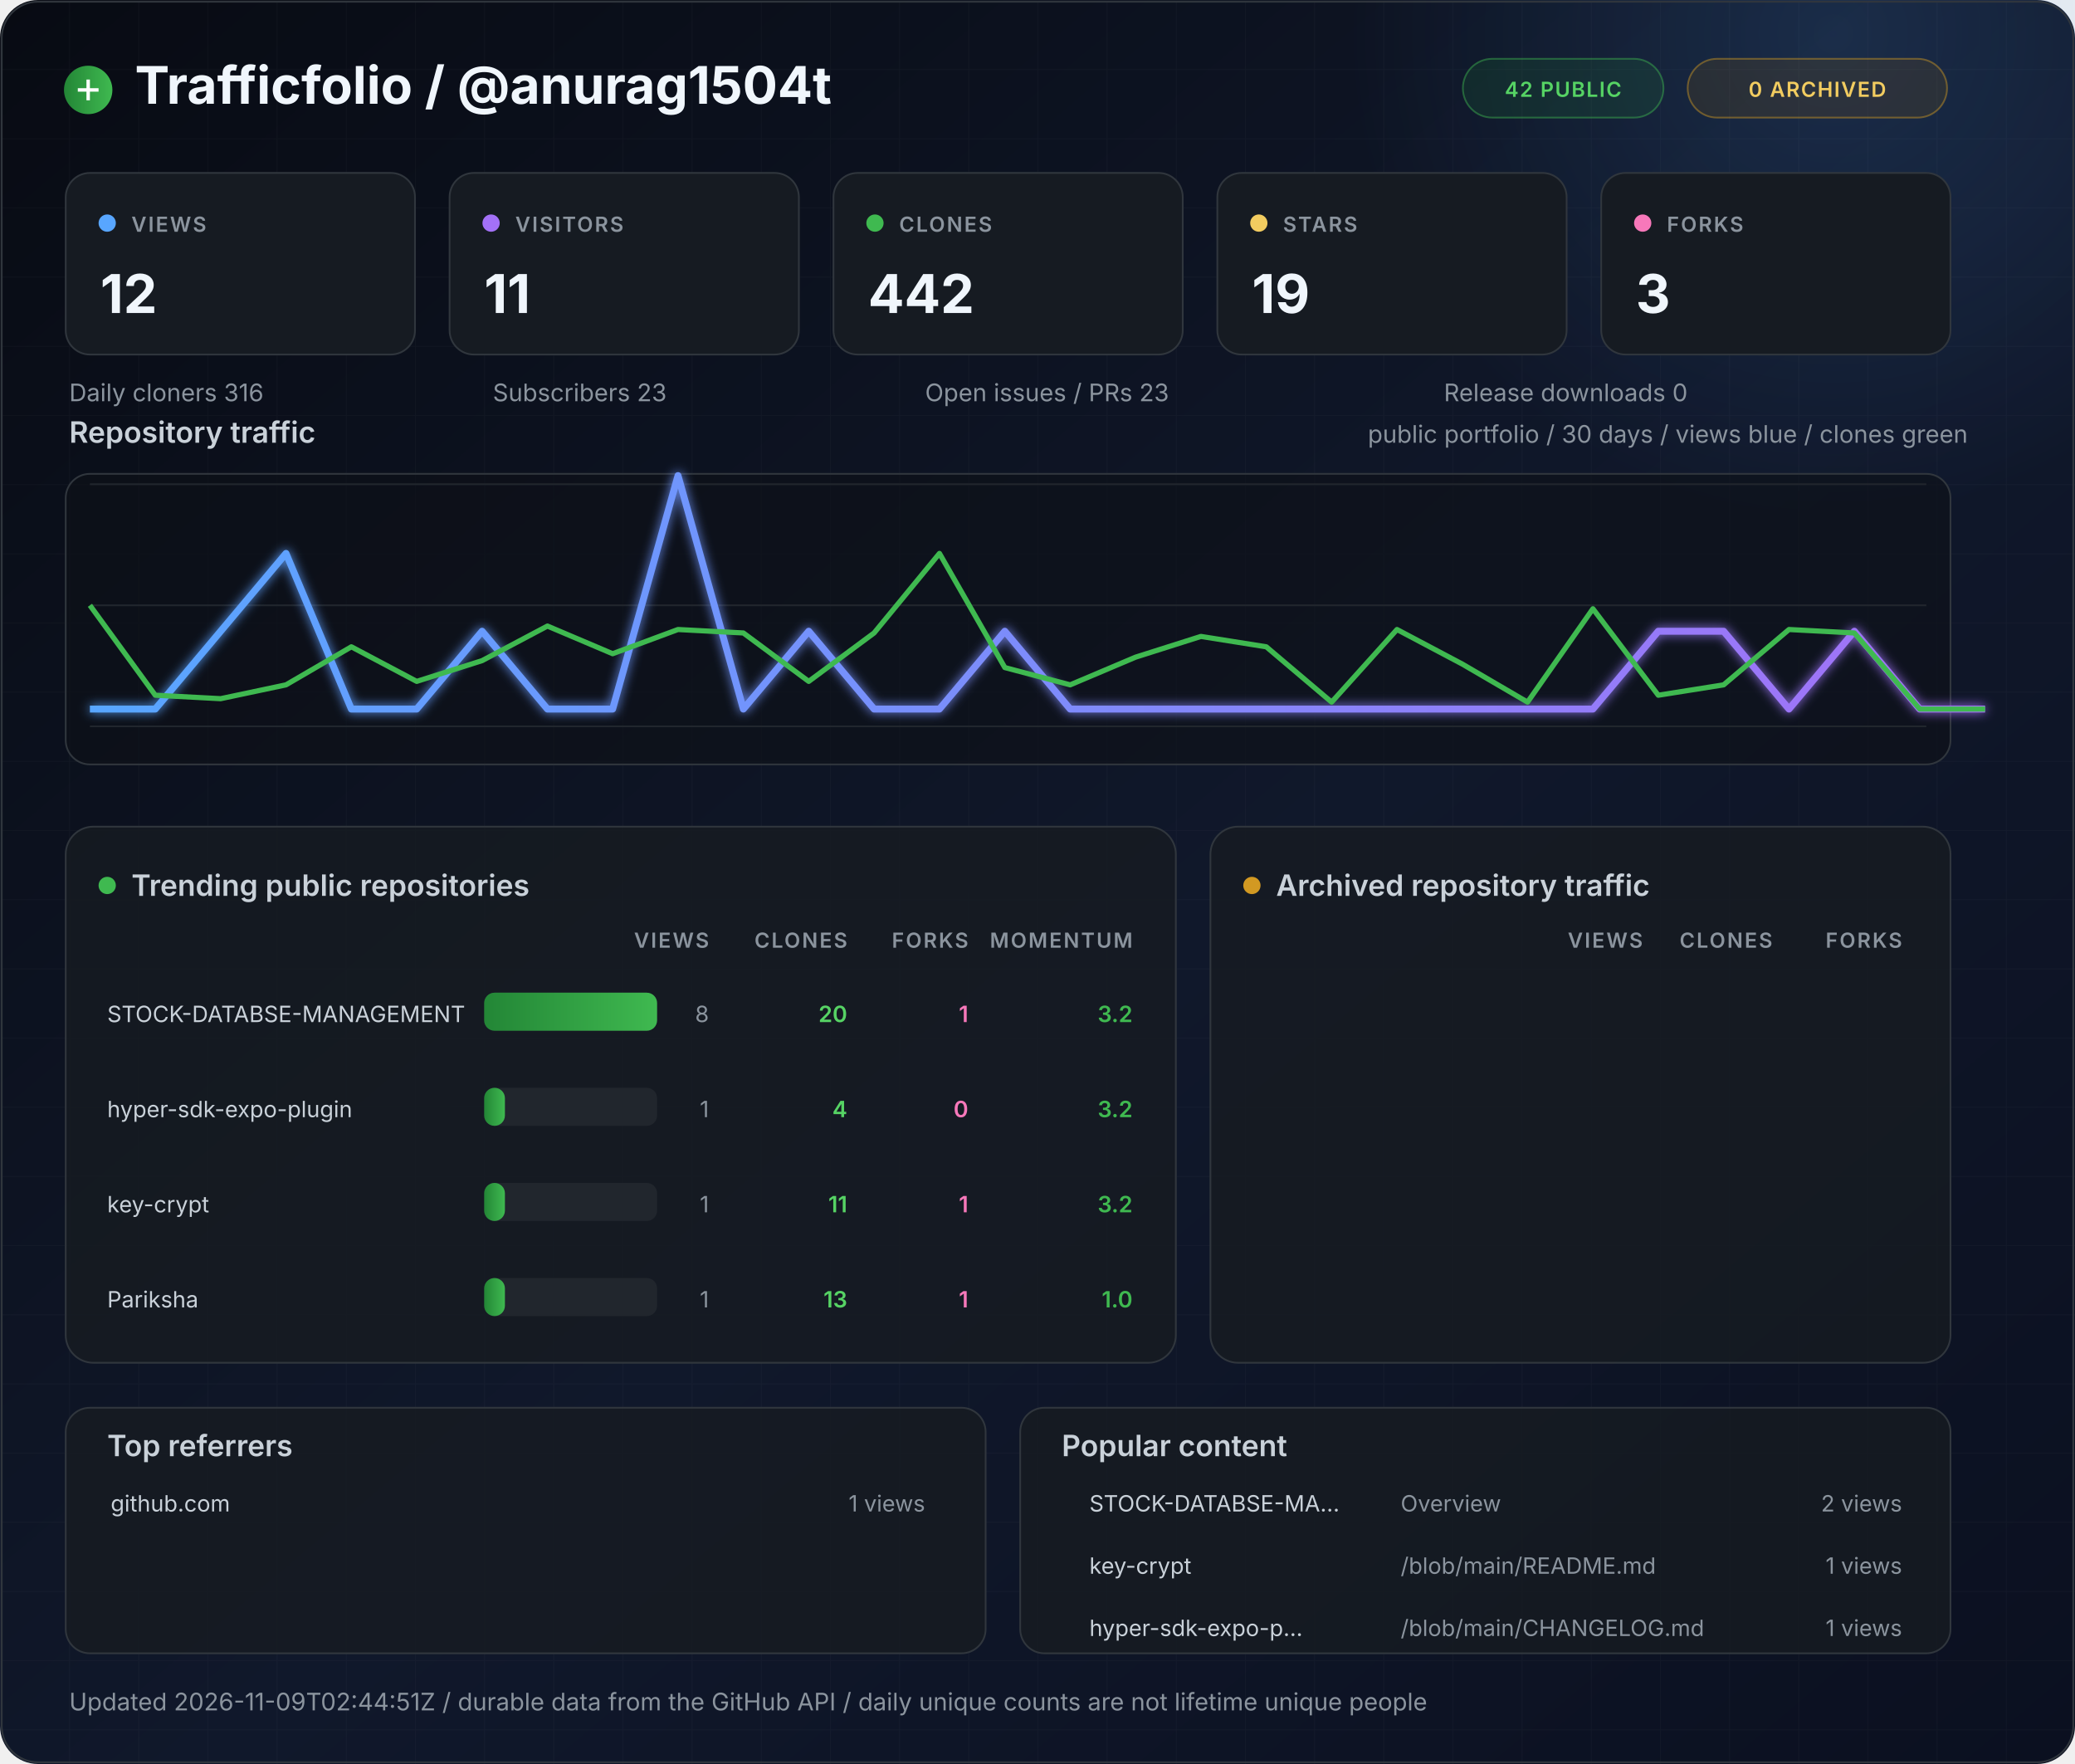
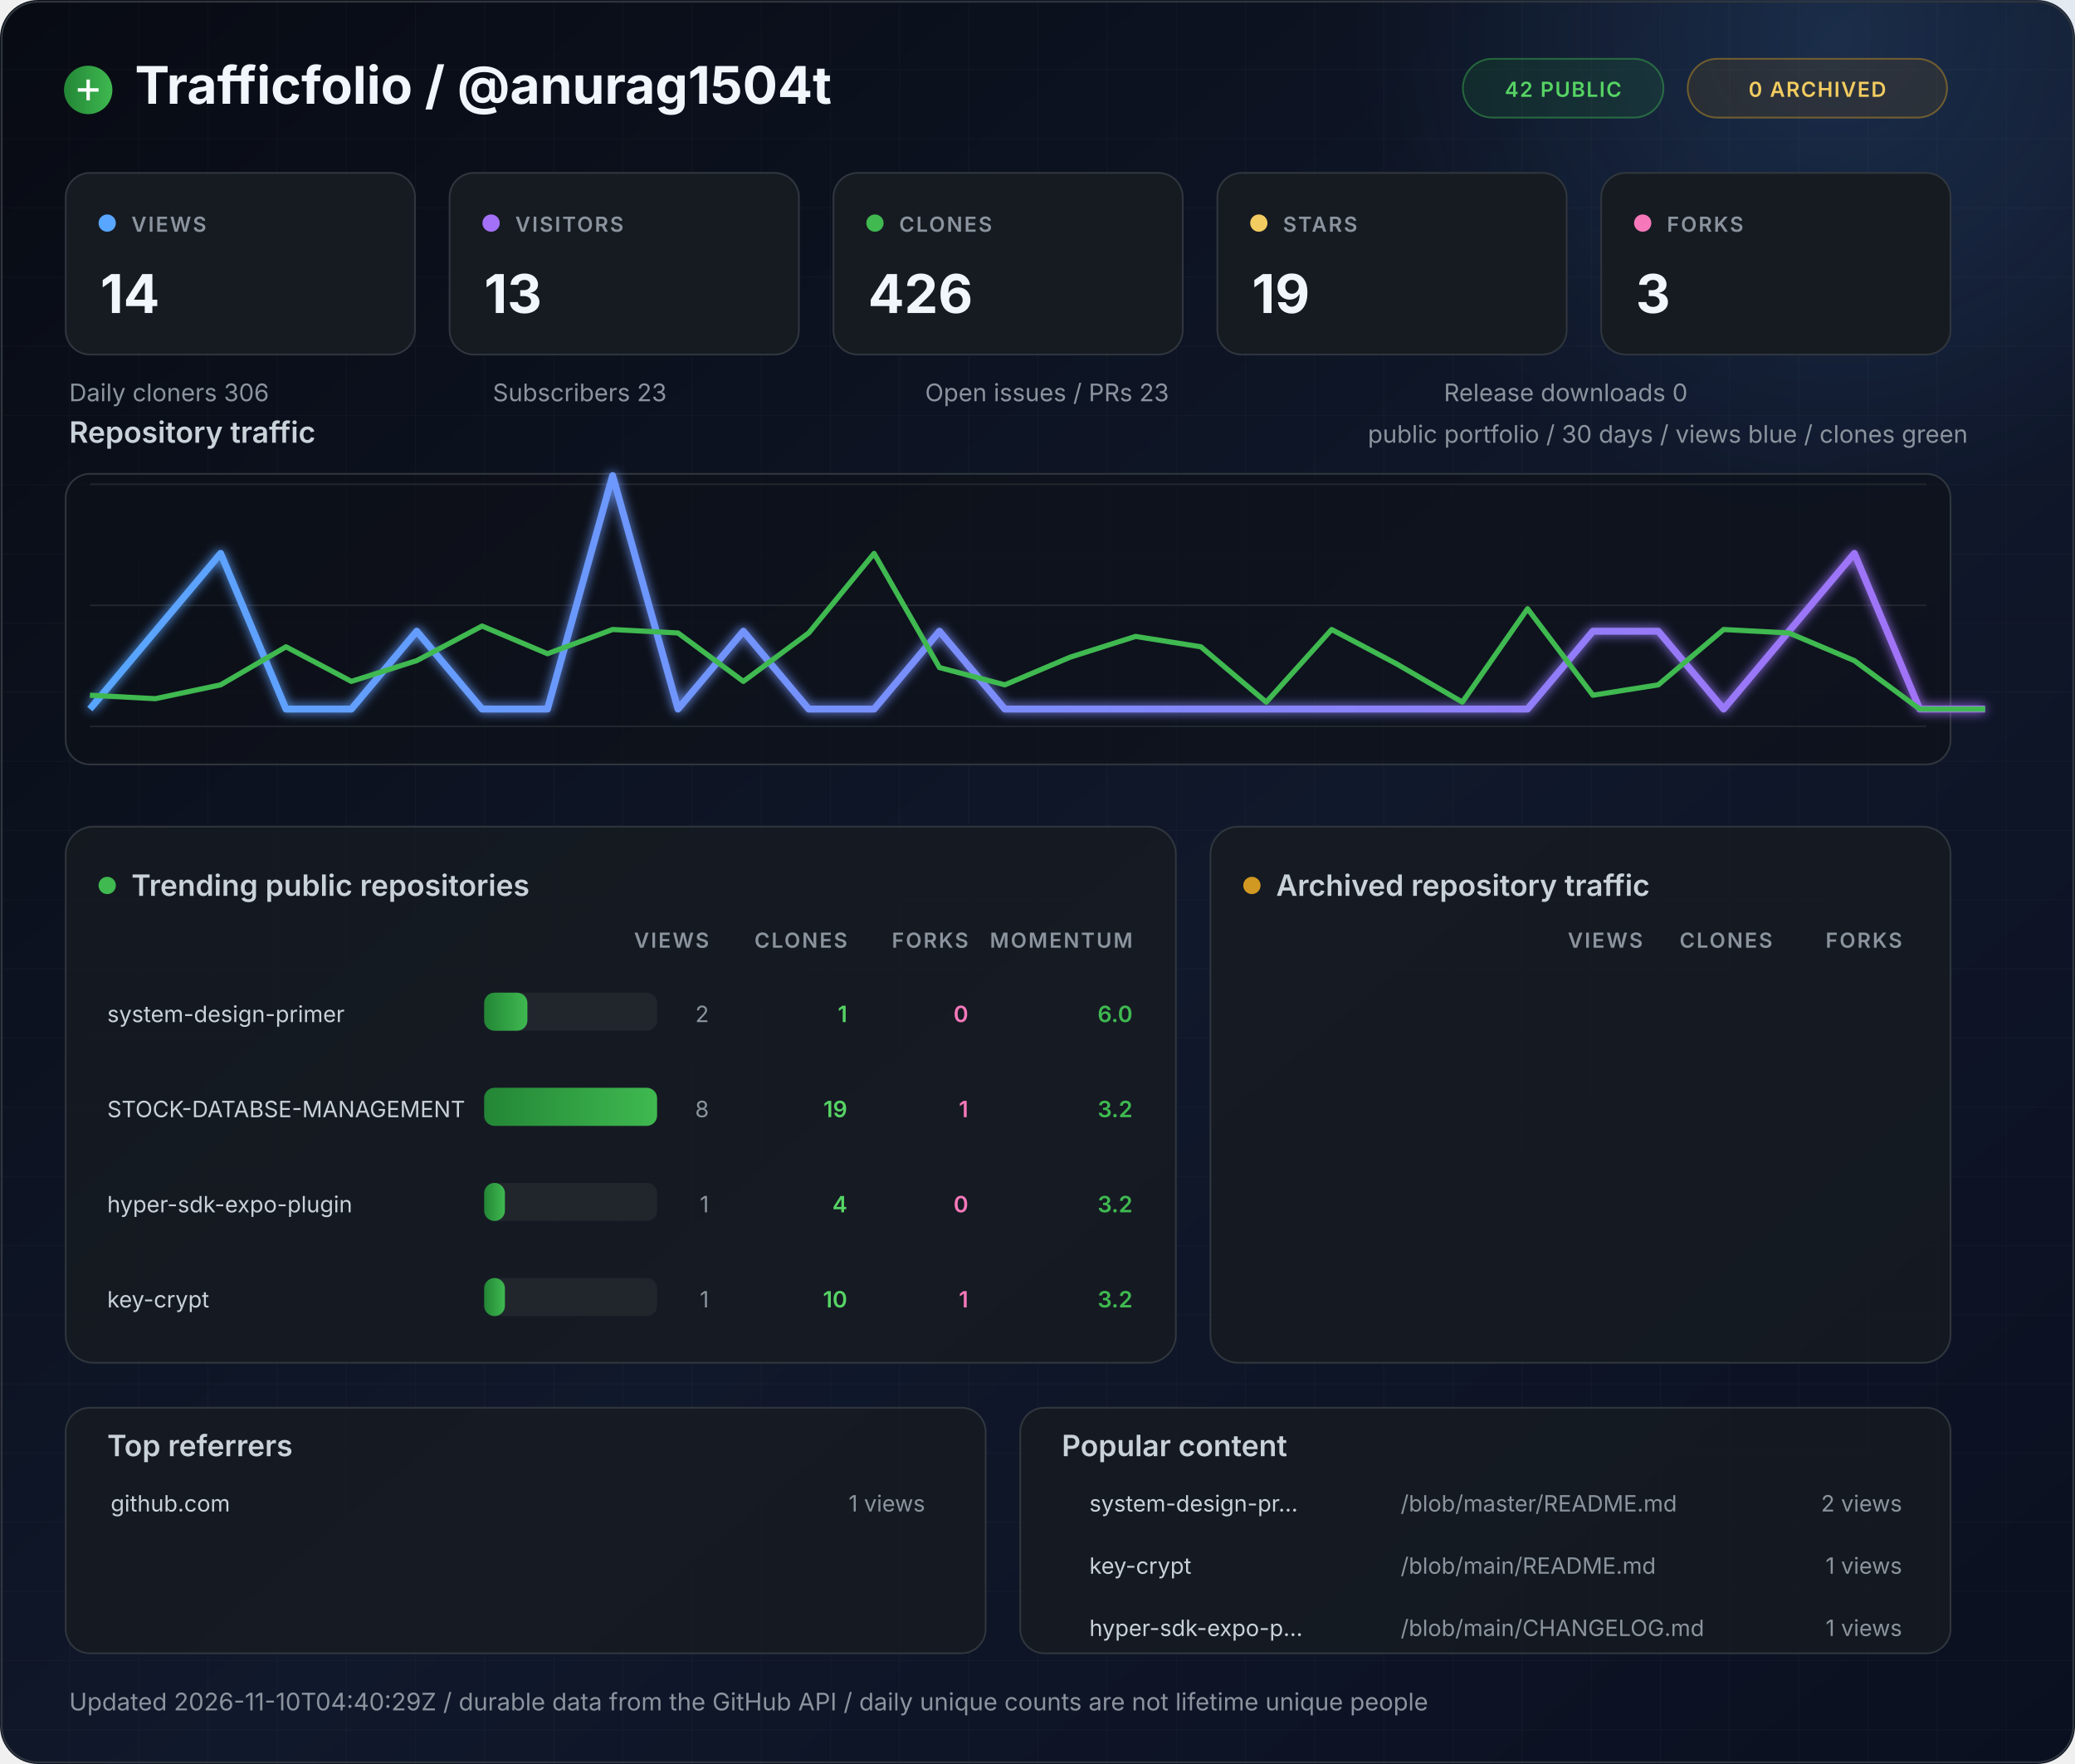
<svg xmlns="http://www.w3.org/2000/svg" width="1200" height="1020" viewBox="0 0 1200 1020" role="img" aria-label="Trafficfolio GitHub analytics dashboard for anurag1504t">
  <defs>
    <linearGradient id="bg" x1="0" y1="0" x2="1" y2="1">
      <stop stop-color="#080b13" />
      <stop offset=".55" stop-color="#10182b" />
      <stop offset="1" stop-color="#0b1020" />
    </linearGradient>
    <linearGradient id="line" x1="0" y1="0" x2="1" y2="0">
      <stop stop-color="#58a6ff" />
      <stop offset="1" stop-color="#a371f7" />
    </linearGradient>
    <linearGradient id="bar" x1="0" y1="0" x2="1" y2="0">
      <stop stop-color="#238636" />
      <stop offset="1" stop-color="#3fb950" />
    </linearGradient>
    <linearGradient id="archiveBar" x1="0" y1="0" x2="1" y2="0">
      <stop stop-color="#9e6a03" />
      <stop offset="1" stop-color="#f2cc60" />
    </linearGradient>
    <radialGradient id="ambient">
      <stop stop-color="#58a6ff" stop-opacity=".16" />
      <stop offset="1" stop-color="#58a6ff" stop-opacity="0" />
    </radialGradient>
    <pattern id="grid" width="40" height="40" patternUnits="userSpaceOnUse">
      <path d="M40 0H0V40" fill="none" stroke="#ffffff" stroke-opacity=".025" />
    </pattern>
    <filter id="glow">
      <feGaussianBlur stdDeviation="3" result="b" />
      <feMerge>
        <feMergeNode in="b" />
        <feMergeNode in="SourceGraphic" />
      </feMerge>
    </filter>
    <style>
    .title{font:750 30px -apple-system,BlinkMacSystemFont,"Segoe UI",sans-serif;fill:#f0f6fc}
    .subtitle{font:14px -apple-system,BlinkMacSystemFont,"Segoe UI",sans-serif;fill:#8b949e}
    .label{font:600 12px -apple-system,BlinkMacSystemFont,"Segoe UI",sans-serif;fill:#8b949e;letter-spacing:1px}
    .metric{font:700 31px -apple-system,BlinkMacSystemFont,"Segoe UI",sans-serif;fill:#f0f6fc}
    .section{font:600 17px -apple-system,BlinkMacSystemFont,"Segoe UI",sans-serif;fill:#c9d1d9}
    .repo,.value,.trend,.archive,.clone,.fork{font:13px -apple-system,BlinkMacSystemFont,"Segoe UI",sans-serif;fill:#c9d1d9}
    .value{fill:#8b949e} .trend{fill:#3fb950;font-weight:600} .archive{fill:#d29922}
    .clone{fill:#56d364;font-weight:600} .fork{fill:#f778ba;font-weight:600}
    .pill{font:600 12px -apple-system,BlinkMacSystemFont,"Segoe UI",sans-serif;letter-spacing:.7px}
  </style>
  </defs>
  <rect width="1200" height="1020" rx="22" fill="url(#bg)" />
  <rect width="1200" height="1020" rx="22" fill="url(#grid)" />
  <circle cx="1060" cy="20" r="280" fill="url(#ambient)" />
  <rect x="1" y="1" width="1198" height="1018" rx="21" fill="none" stroke="#30363d" />
  <circle cx="51" cy="52" r="14" fill="url(#bar)" />
  <path d="M45 52h12M51 46v12" stroke="#fff" stroke-width="2" />
  <text x="78" y="60" class="title">Trafficfolio / @anurag1504t</text>
  <rect x="846" y="34" width="116" height="34" rx="17" fill="#238636" fill-opacity=".16" stroke="#3fb950" stroke-opacity=".45" />
  <text x="904" y="56" text-anchor="middle" class="pill" fill="#56d364">42 PUBLIC</text>
  <rect x="976" y="34" width="150" height="34" rx="17" fill="#9e6a03" fill-opacity=".14" stroke="#d29922" stroke-opacity=".45" />
  <text x="1051" y="56" text-anchor="middle" class="pill" fill="#f2cc60">0 ARCHIVED</text>
  <rect x="38" y="100" width="202" height="105" rx="14" fill="#161b22" stroke="#30363d" />
  <circle cx="62" cy="129" r="5" fill="#58a6ff" />
  <text x="76" y="134" class="label">VIEWS</text>
-   <text x="58" y="181" class="metric">12</text>
+   <text x="58" y="181" class="metric">14</text>
  <rect x="260" y="100" width="202" height="105" rx="14" fill="#161b22" stroke="#30363d" />
  <circle cx="284" cy="129" r="5" fill="#a371f7" />
  <text x="298" y="134" class="label">VISITORS</text>
-   <text x="280" y="181" class="metric">11</text>
+   <text x="280" y="181" class="metric">13</text>
  <rect x="482" y="100" width="202" height="105" rx="14" fill="#161b22" stroke="#30363d" />
  <circle cx="506" cy="129" r="5" fill="#3fb950" />
  <text x="520" y="134" class="label">CLONES</text>
-   <text x="502" y="181" class="metric">442</text>
+   <text x="502" y="181" class="metric">426</text>
  <rect x="704" y="100" width="202" height="105" rx="14" fill="#161b22" stroke="#30363d" />
  <circle cx="728" cy="129" r="5" fill="#f2cc60" />
  <text x="742" y="134" class="label">STARS</text>
  <text x="724" y="181" class="metric">19</text>
  <rect x="926" y="100" width="202" height="105" rx="14" fill="#161b22" stroke="#30363d" />
  <circle cx="950" cy="129" r="5" fill="#f778ba" />
  <text x="964" y="134" class="label">FORKS</text>
  <text x="946" y="181" class="metric">3</text>
-   <text x="40" y="232" class="subtitle">Daily cloners 316</text>
+   <text x="40" y="232" class="subtitle">Daily cloners 306</text>
  <text x="285" y="232" class="subtitle">Subscribers 23</text>
  <text x="535" y="232" class="subtitle">Open issues / PRs 23</text>
  <text x="835" y="232" class="subtitle">Release downloads 0</text>
  <text x="40" y="256" class="section">Repository traffic</text>
  <text x="1138" y="256" text-anchor="end" class="subtitle">public portfolio / 30 days / views blue / clones green</text>
  <rect x="38" y="274" width="1090" height="168" rx="14" fill="#0d1117" fill-opacity=".62" stroke="#30363d" />
  <line x1="52" y1="420" x2="1114" y2="420" stroke="#21262d" />
  <line x1="52" y1="350" x2="1114" y2="350" stroke="#21262d" />
  <line x1="52" y1="280" x2="1114" y2="280" stroke="#21262d" />
-   <polyline points="52.0,410.0 89.8,410.0 127.6,365.0 165.4,320.0 203.2,410.0 241.0,410.0 278.8,365.0 316.6,410.0 354.3,410.0 392.1,275.0 429.9,410.0 467.7,365.0 505.5,410.0 543.3,410.0 581.1,365.0 618.9,410.0 656.7,410.0 694.5,410.0 732.3,410.0 770.1,410.0 807.9,410.0 845.7,410.0 883.4,410.0 921.2,410.0 959.0,365.0 996.8,365.0 1034.6,410.0 1072.4,365.0 1110.2,410.0 1148.0,410.0" fill="none" stroke="url(#line)" stroke-width="4" stroke-linejoin="round" filter="url(#glow)" />
-   <polyline points="52.0,350.0 89.8,402.0 127.6,404.0 165.4,396.0 203.2,374.0 241.0,394.0 278.8,382.0 316.6,362.0 354.3,378.0 392.1,364.0 429.9,366.0 467.7,394.0 505.5,366.0 543.3,320.0 581.1,386.0 618.9,396.0 656.7,380.0 694.5,368.0 732.3,374.0 770.1,406.0 807.9,364.0 845.7,384.0 883.4,406.0 921.2,352.0 959.0,402.0 996.8,396.0 1034.6,364.0 1072.4,366.0 1110.2,410.0 1148.0,410.0" fill="none" stroke="#3fb950" stroke-width="3" stroke-linejoin="round" />
+   <polyline points="52.0,410.0 89.8,365.0 127.6,320.0 165.4,410.0 203.2,410.0 241.0,365.0 278.8,410.0 316.6,410.0 354.3,275.0 392.1,410.0 429.9,365.0 467.7,410.0 505.5,410.0 543.3,365.0 581.1,410.0 618.9,410.0 656.7,410.0 694.5,410.0 732.3,410.0 770.1,410.0 807.9,410.0 845.7,410.0 883.4,410.0 921.2,365.0 959.0,365.0 996.8,410.0 1034.6,365.0 1072.4,320.0 1110.2,410.0 1148.0,410.0" fill="none" stroke="url(#line)" stroke-width="4" stroke-linejoin="round" filter="url(#glow)" />
+   <polyline points="52.0,402.0 89.8,404.0 127.6,396.0 165.4,374.0 203.2,394.0 241.0,382.0 278.8,362.0 316.6,378.0 354.3,364.0 392.1,366.0 429.9,394.0 467.7,366.0 505.5,320.0 543.3,386.0 581.1,396.0 618.9,380.0 656.7,368.0 694.5,374.0 732.3,406.0 770.1,364.0 807.9,384.0 845.7,406.0 883.4,352.0 921.2,402.0 959.0,396.0 996.8,364.0 1034.6,366.0 1072.4,382.0 1110.2,410.0 1148.0,410.0" fill="none" stroke="#3fb950" stroke-width="3" stroke-linejoin="round" />
  <rect x="38" y="478" width="642" height="310" rx="16" fill="#161b22" fill-opacity=".82" stroke="#30363d" />
  <circle cx="62" cy="512" r="5" fill="#3fb950" />
  <text x="76" y="518" class="section">Trending public repositories</text>
  <text x="410" y="548" text-anchor="end" class="label">VIEWS</text>
  <text x="490" y="548" text-anchor="end" class="label">CLONES</text>
  <text x="560" y="548" text-anchor="end" class="label">FORKS</text>
  <text x="655" y="548" text-anchor="end" class="label">MOMENTUM</text>
-   <text x="62" y="591" class="repo">STOCK-DATABSE-MANAGEMENT</text>
+   <text x="62" y="591" class="repo">system-design-primer</text>
  <rect x="280" y="574" width="100" height="22" rx="6" fill="#21262d" />
-   <rect x="280" y="574" width="100" height="22" rx="6" fill="url(#bar)" />
-   <text x="410" y="591" text-anchor="end" class="value">8</text>
-   <text x="490" y="591" text-anchor="end" class="clone">20</text>
-   <text x="560" y="591" text-anchor="end" class="fork">1</text>
-   <text x="655" y="591" text-anchor="end" class="trend">3.2</text>
-   <text x="62" y="646" class="repo">hyper-sdk-expo-plugin</text>
+   <rect x="280" y="574" width="25" height="22" rx="6" fill="url(#bar)" />
+   <text x="410" y="591" text-anchor="end" class="value">2</text>
+   <text x="490" y="591" text-anchor="end" class="clone">1</text>
+   <text x="560" y="591" text-anchor="end" class="fork">0</text>
+   <text x="655" y="591" text-anchor="end" class="trend">6.0</text>
+   <text x="62" y="646" class="repo">STOCK-DATABSE-MANAGEMENT</text>
  <rect x="280" y="629" width="100" height="22" rx="6" fill="#21262d" />
-   <rect x="280" y="629" width="12" height="22" rx="6" fill="url(#bar)" />
-   <text x="410" y="646" text-anchor="end" class="value">1</text>
-   <text x="490" y="646" text-anchor="end" class="clone">4</text>
-   <text x="560" y="646" text-anchor="end" class="fork">0</text>
+   <rect x="280" y="629" width="100" height="22" rx="6" fill="url(#bar)" />
+   <text x="410" y="646" text-anchor="end" class="value">8</text>
+   <text x="490" y="646" text-anchor="end" class="clone">19</text>
+   <text x="560" y="646" text-anchor="end" class="fork">1</text>
  <text x="655" y="646" text-anchor="end" class="trend">3.2</text>
-   <text x="62" y="701" class="repo">key-crypt</text>
+   <text x="62" y="701" class="repo">hyper-sdk-expo-plugin</text>
  <rect x="280" y="684" width="100" height="22" rx="6" fill="#21262d" />
  <rect x="280" y="684" width="12" height="22" rx="6" fill="url(#bar)" />
  <text x="410" y="701" text-anchor="end" class="value">1</text>
-   <text x="490" y="701" text-anchor="end" class="clone">11</text>
-   <text x="560" y="701" text-anchor="end" class="fork">1</text>
+   <text x="490" y="701" text-anchor="end" class="clone">4</text>
+   <text x="560" y="701" text-anchor="end" class="fork">0</text>
  <text x="655" y="701" text-anchor="end" class="trend">3.2</text>
-   <text x="62" y="756" class="repo">Pariksha</text>
+   <text x="62" y="756" class="repo">key-crypt</text>
  <rect x="280" y="739" width="100" height="22" rx="6" fill="#21262d" />
  <rect x="280" y="739" width="12" height="22" rx="6" fill="url(#bar)" />
  <text x="410" y="756" text-anchor="end" class="value">1</text>
-   <text x="490" y="756" text-anchor="end" class="clone">13</text>
+   <text x="490" y="756" text-anchor="end" class="clone">10</text>
  <text x="560" y="756" text-anchor="end" class="fork">1</text>
-   <text x="655" y="756" text-anchor="end" class="trend">1.0</text>
+   <text x="655" y="756" text-anchor="end" class="trend">3.2</text>
  <rect x="700" y="478" width="428" height="310" rx="16" fill="#161b22" fill-opacity=".82" stroke="#30363d" />
  <circle cx="724" cy="512" r="5" fill="#d29922" />
  <text x="738" y="518" class="section">Archived repository traffic</text>
  <text x="950" y="548" text-anchor="end" class="label">VIEWS</text>
  <text x="1025" y="548" text-anchor="end" class="label">CLONES</text>
  <text x="1100" y="548" text-anchor="end" class="label">FORKS</text>
  <rect x="38" y="814" width="532" height="142" rx="14" fill="#161b22" fill-opacity=".82" stroke="#30363d" />
  <text x="62" y="842" class="section">Top referrers</text>
  <text x="64" y="874" class="repo">github.com</text>
  <text x="535" y="874" text-anchor="end" class="value">1 views</text>
  <rect x="590" y="814" width="538" height="142" rx="14" fill="#161b22" fill-opacity=".82" stroke="#30363d" />
  <text x="614" y="842" class="section">Popular content</text>
-   <text x="630" y="874" class="repo">STOCK-DATABSE-MA...</text>
-   <text x="810" y="874" class="value">Overview</text>
+   <text x="630" y="874" class="repo">system-design-pr...</text>
+   <text x="810" y="874" class="value">/blob/master/README.md</text>
  <text x="1100" y="874" text-anchor="end" class="value">2 views</text>
  <text x="630" y="910" class="repo">key-crypt</text>
  <text x="810" y="910" class="value">/blob/main/README.md</text>
  <text x="1100" y="910" text-anchor="end" class="value">1 views</text>
  <text x="630" y="946" class="repo">hyper-sdk-expo-p...</text>
  <text x="810" y="946" class="value">/blob/main/CHANGELOG.md</text>
  <text x="1100" y="946" text-anchor="end" class="value">1 views</text>
-   <text x="40" y="989" class="subtitle">Updated 2026-11-09T02:44:51Z / durable data from the GitHub API / daily unique counts are not lifetime unique people</text>
+   <text x="40" y="989" class="subtitle">Updated 2026-11-10T04:40:29Z / durable data from the GitHub API / daily unique counts are not lifetime unique people</text>
</svg>
